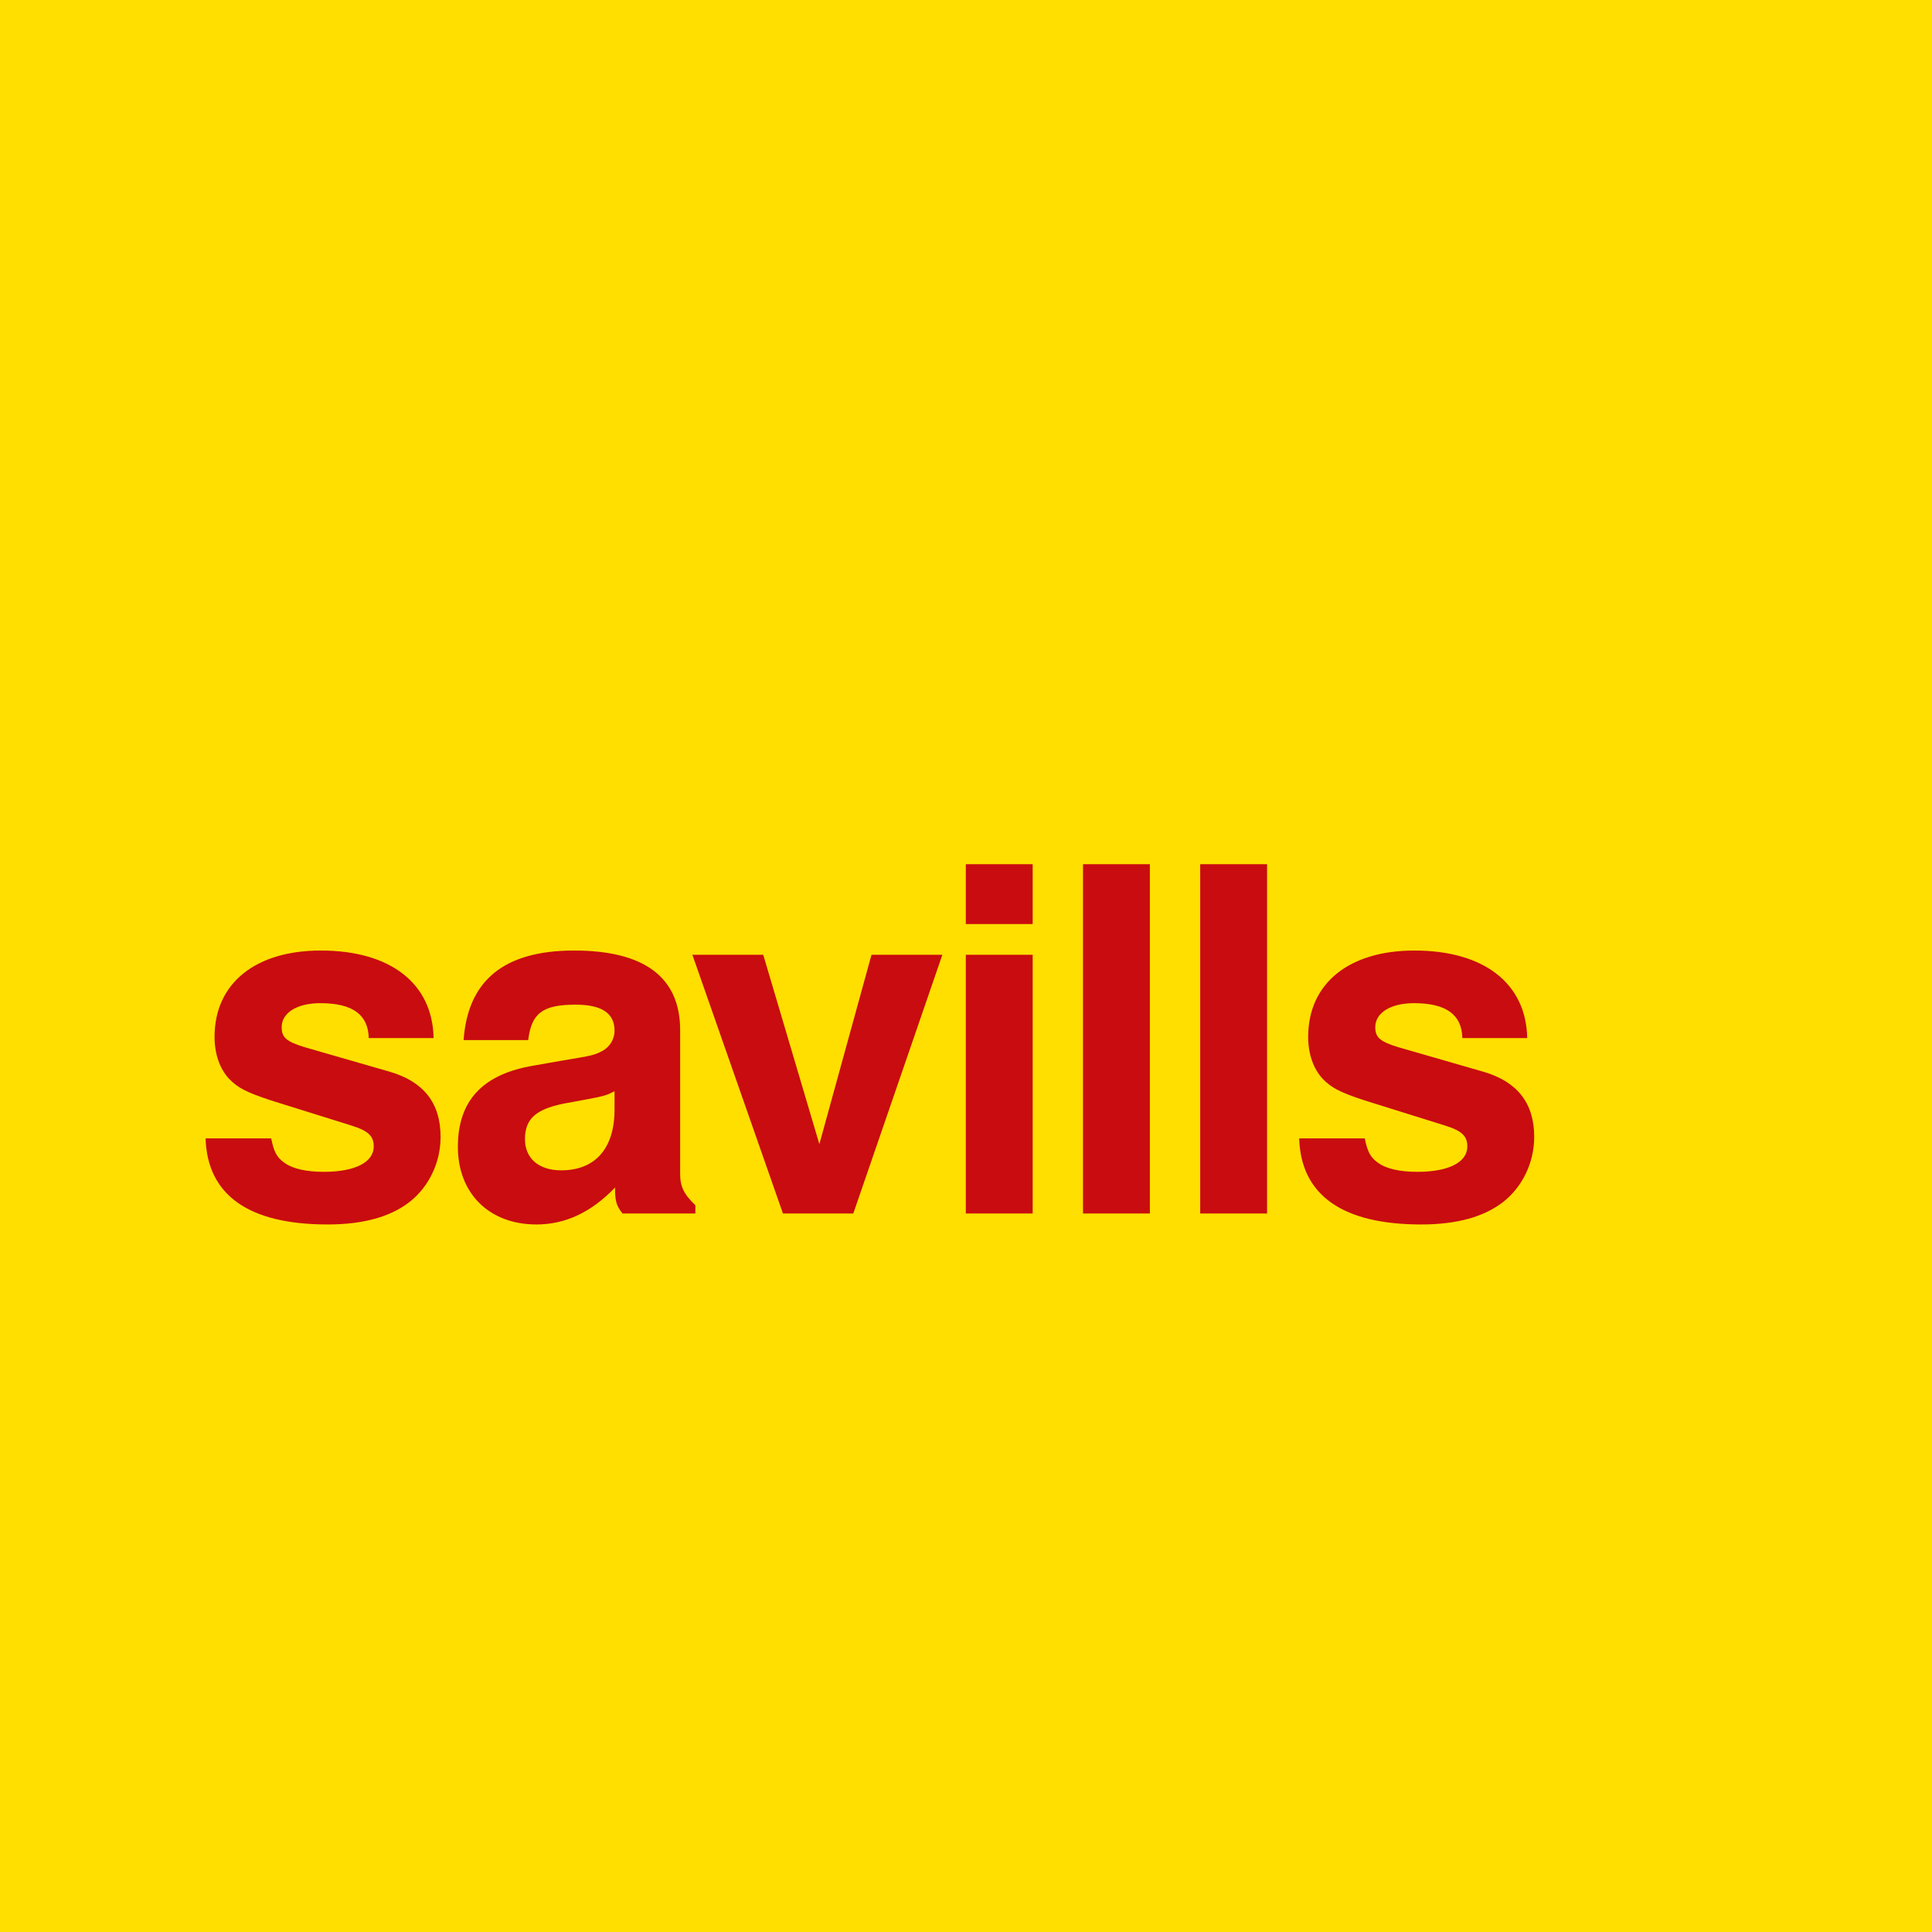
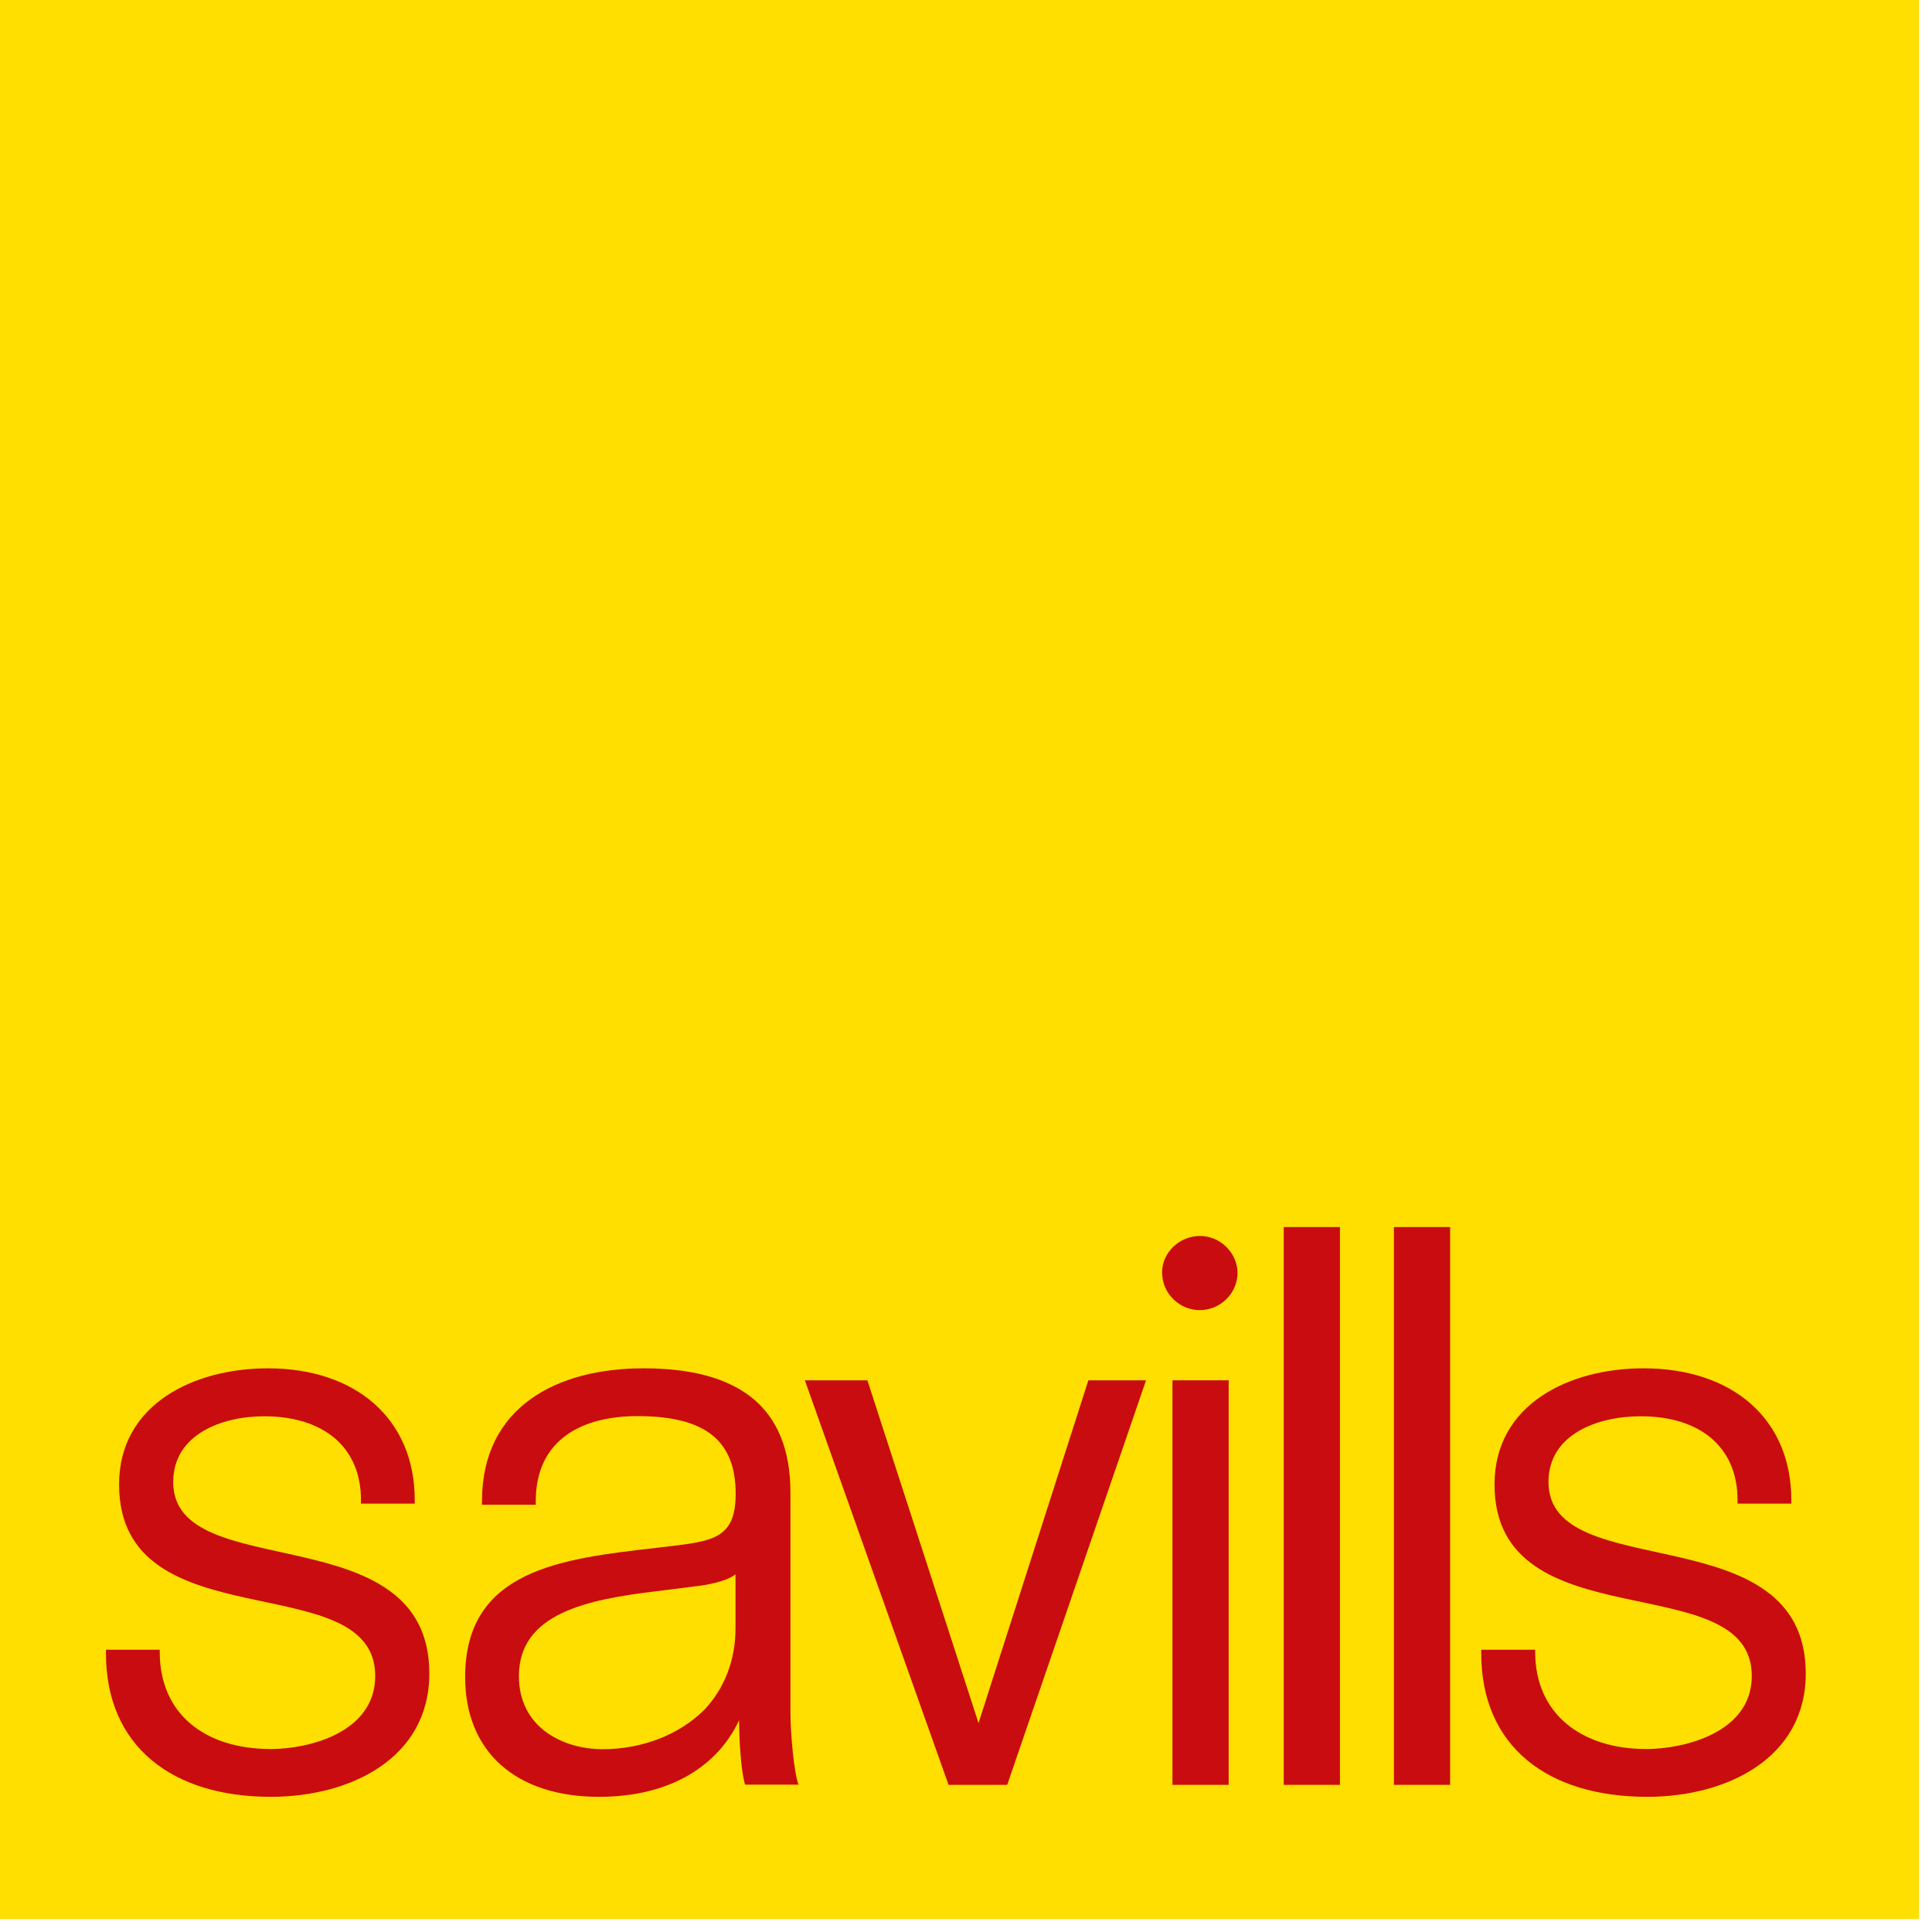
- <svg xmlns="http://www.w3.org/2000/svg" viewBox="0 0 121 121" width="121" height="121" role="img" aria-label="savills">
-   <rect width="121" height="121" fill="#ffdf00" />
-   <text x="12" y="76" font-family="Montserrat, Helvetica, Arial, sans-serif" font-size="30" font-weight="700" letter-spacing="-1" fill="#c90c0f">savills</text>
+ <svg xmlns="http://www.w3.org/2000/svg" width="122" height="122" viewBox="0 0 122 122" fill="none">
+   <path d="M121.178 0H0V121.178H121.178V0Z" fill="#FFDF00" />
+   <path d="M17.096 113.464C10.896 113.464 6.691 110.293 6.691 104.4V104.175H10.088V104.328C10.088 108.185 12.881 110.446 17.116 110.446C19.387 110.446 23.694 109.464 23.694 105.832C23.694 98.804 7.52 103.786 7.52 93.74C7.52 88.676 12.236 86.405 16.922 86.405C22.436 86.405 26.19 89.576 26.19 94.722V94.947H22.794V94.722C22.794 91.397 20.451 89.433 16.676 89.433C14.026 89.433 10.937 90.569 10.937 93.587C10.937 100.165 27.111 95.551 27.111 105.679C27.111 111.05 22.098 113.464 17.106 113.464H17.096Z" fill="#C90C0F" />
+   <path d="M47.05 112.707C46.671 111.346 46.671 108.625 46.671 108.625C45.382 111.418 42.436 113.464 37.832 113.464C32.543 113.464 29.372 110.589 29.372 105.904C29.372 99.101 35.489 98.425 41.464 97.74L42.753 97.587C45.167 97.28 46.456 96.983 46.456 94.333C46.456 90.927 44.492 89.423 40.257 89.423C36.707 89.423 33.832 90.937 33.832 94.794V95.019H30.436V94.794C30.436 88.819 35.193 86.405 40.635 86.405C46.528 86.405 49.914 88.748 49.914 94.262V108.165C49.914 109.372 50.129 111.94 50.425 112.697H47.05V112.707ZM46.446 99.407C45.914 99.858 44.635 100.093 43.95 100.165L41.535 100.471C37.003 101.003 32.768 101.904 32.768 105.842C32.768 109.096 35.561 110.456 38.057 110.456C40.553 110.456 42.896 109.546 44.482 107.96C45.771 106.599 46.446 104.789 46.446 102.824V99.428V99.407Z" fill="#C90C0F" />
+   <path d="M63.602 112.707H59.898L50.824 87.162H54.773L61.791 108.809L68.727 87.162H72.062H72.369L63.602 112.707Z" fill="#C90C0F" />
+   <path d="M78.149 80.43C78.149 79.08 77.034 78.047 75.766 78.047C74.497 78.047 73.382 79.08 73.382 80.349C73.382 81.699 74.497 82.732 75.766 82.732C77.034 82.732 78.149 81.699 78.149 80.349V80.43Z" fill="#C90C0F" />
+   <path d="M74.037 112.707V87.162H77.362H77.587V112.707H74.037Z" fill="#C90C0F" />
+   <path d="M81.064 112.707V77.484H84.389H84.614V112.707H81.064Z" fill="#C90C0F" />
+   <path d="M88.021 112.707V77.484H91.346H91.571V112.707H88.021Z" fill="#C90C0F" />
+   <path d="M104.011 113.464C97.74 113.464 93.535 110.293 93.535 104.4V104.175H96.942V104.328C96.942 108.185 99.817 110.446 103.97 110.446C106.242 110.446 110.62 109.464 110.62 105.832C110.62 98.804 94.374 103.786 94.374 93.74C94.374 88.676 99.091 86.405 103.776 86.405C109.372 86.405 113.116 89.576 113.116 94.722V94.947H109.72V94.722C109.72 91.397 107.377 89.433 103.602 89.433C100.881 89.433 97.781 90.569 97.781 93.587C97.781 100.165 114.027 95.551 114.027 105.679C114.027 111.05 109.004 113.464 104.022 113.464H104.011Z" fill="#C90C0F" />
</svg>
